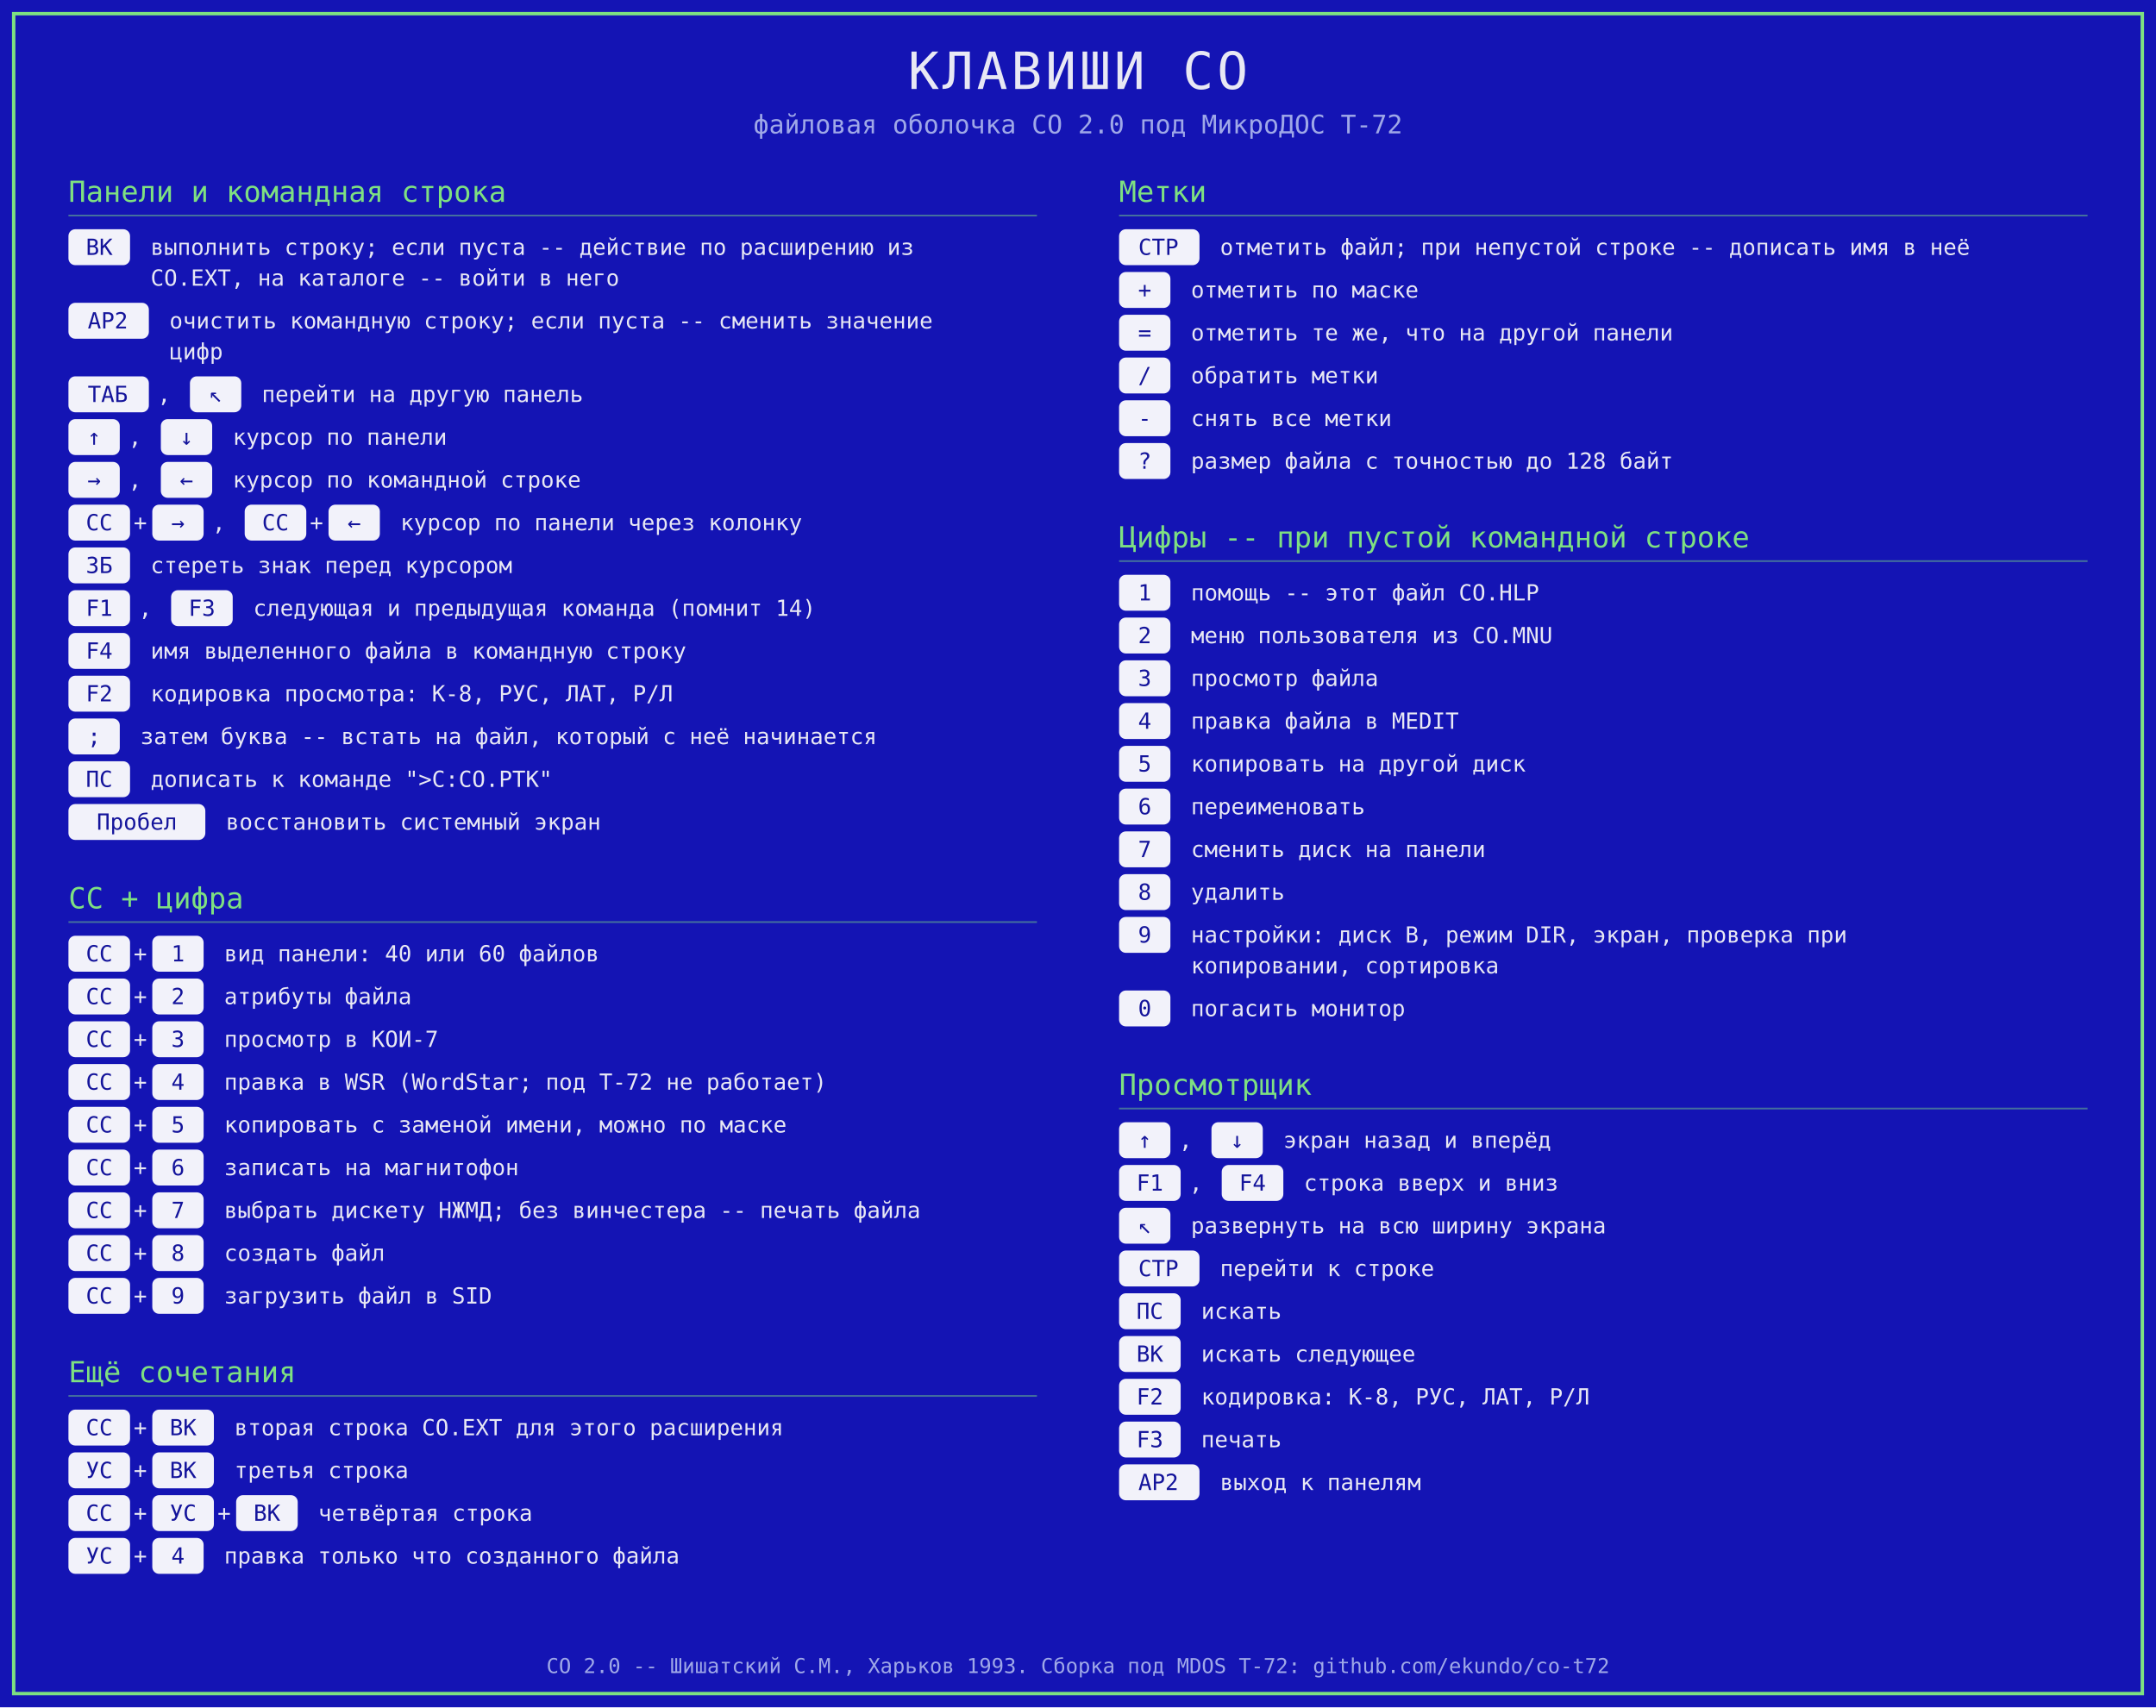
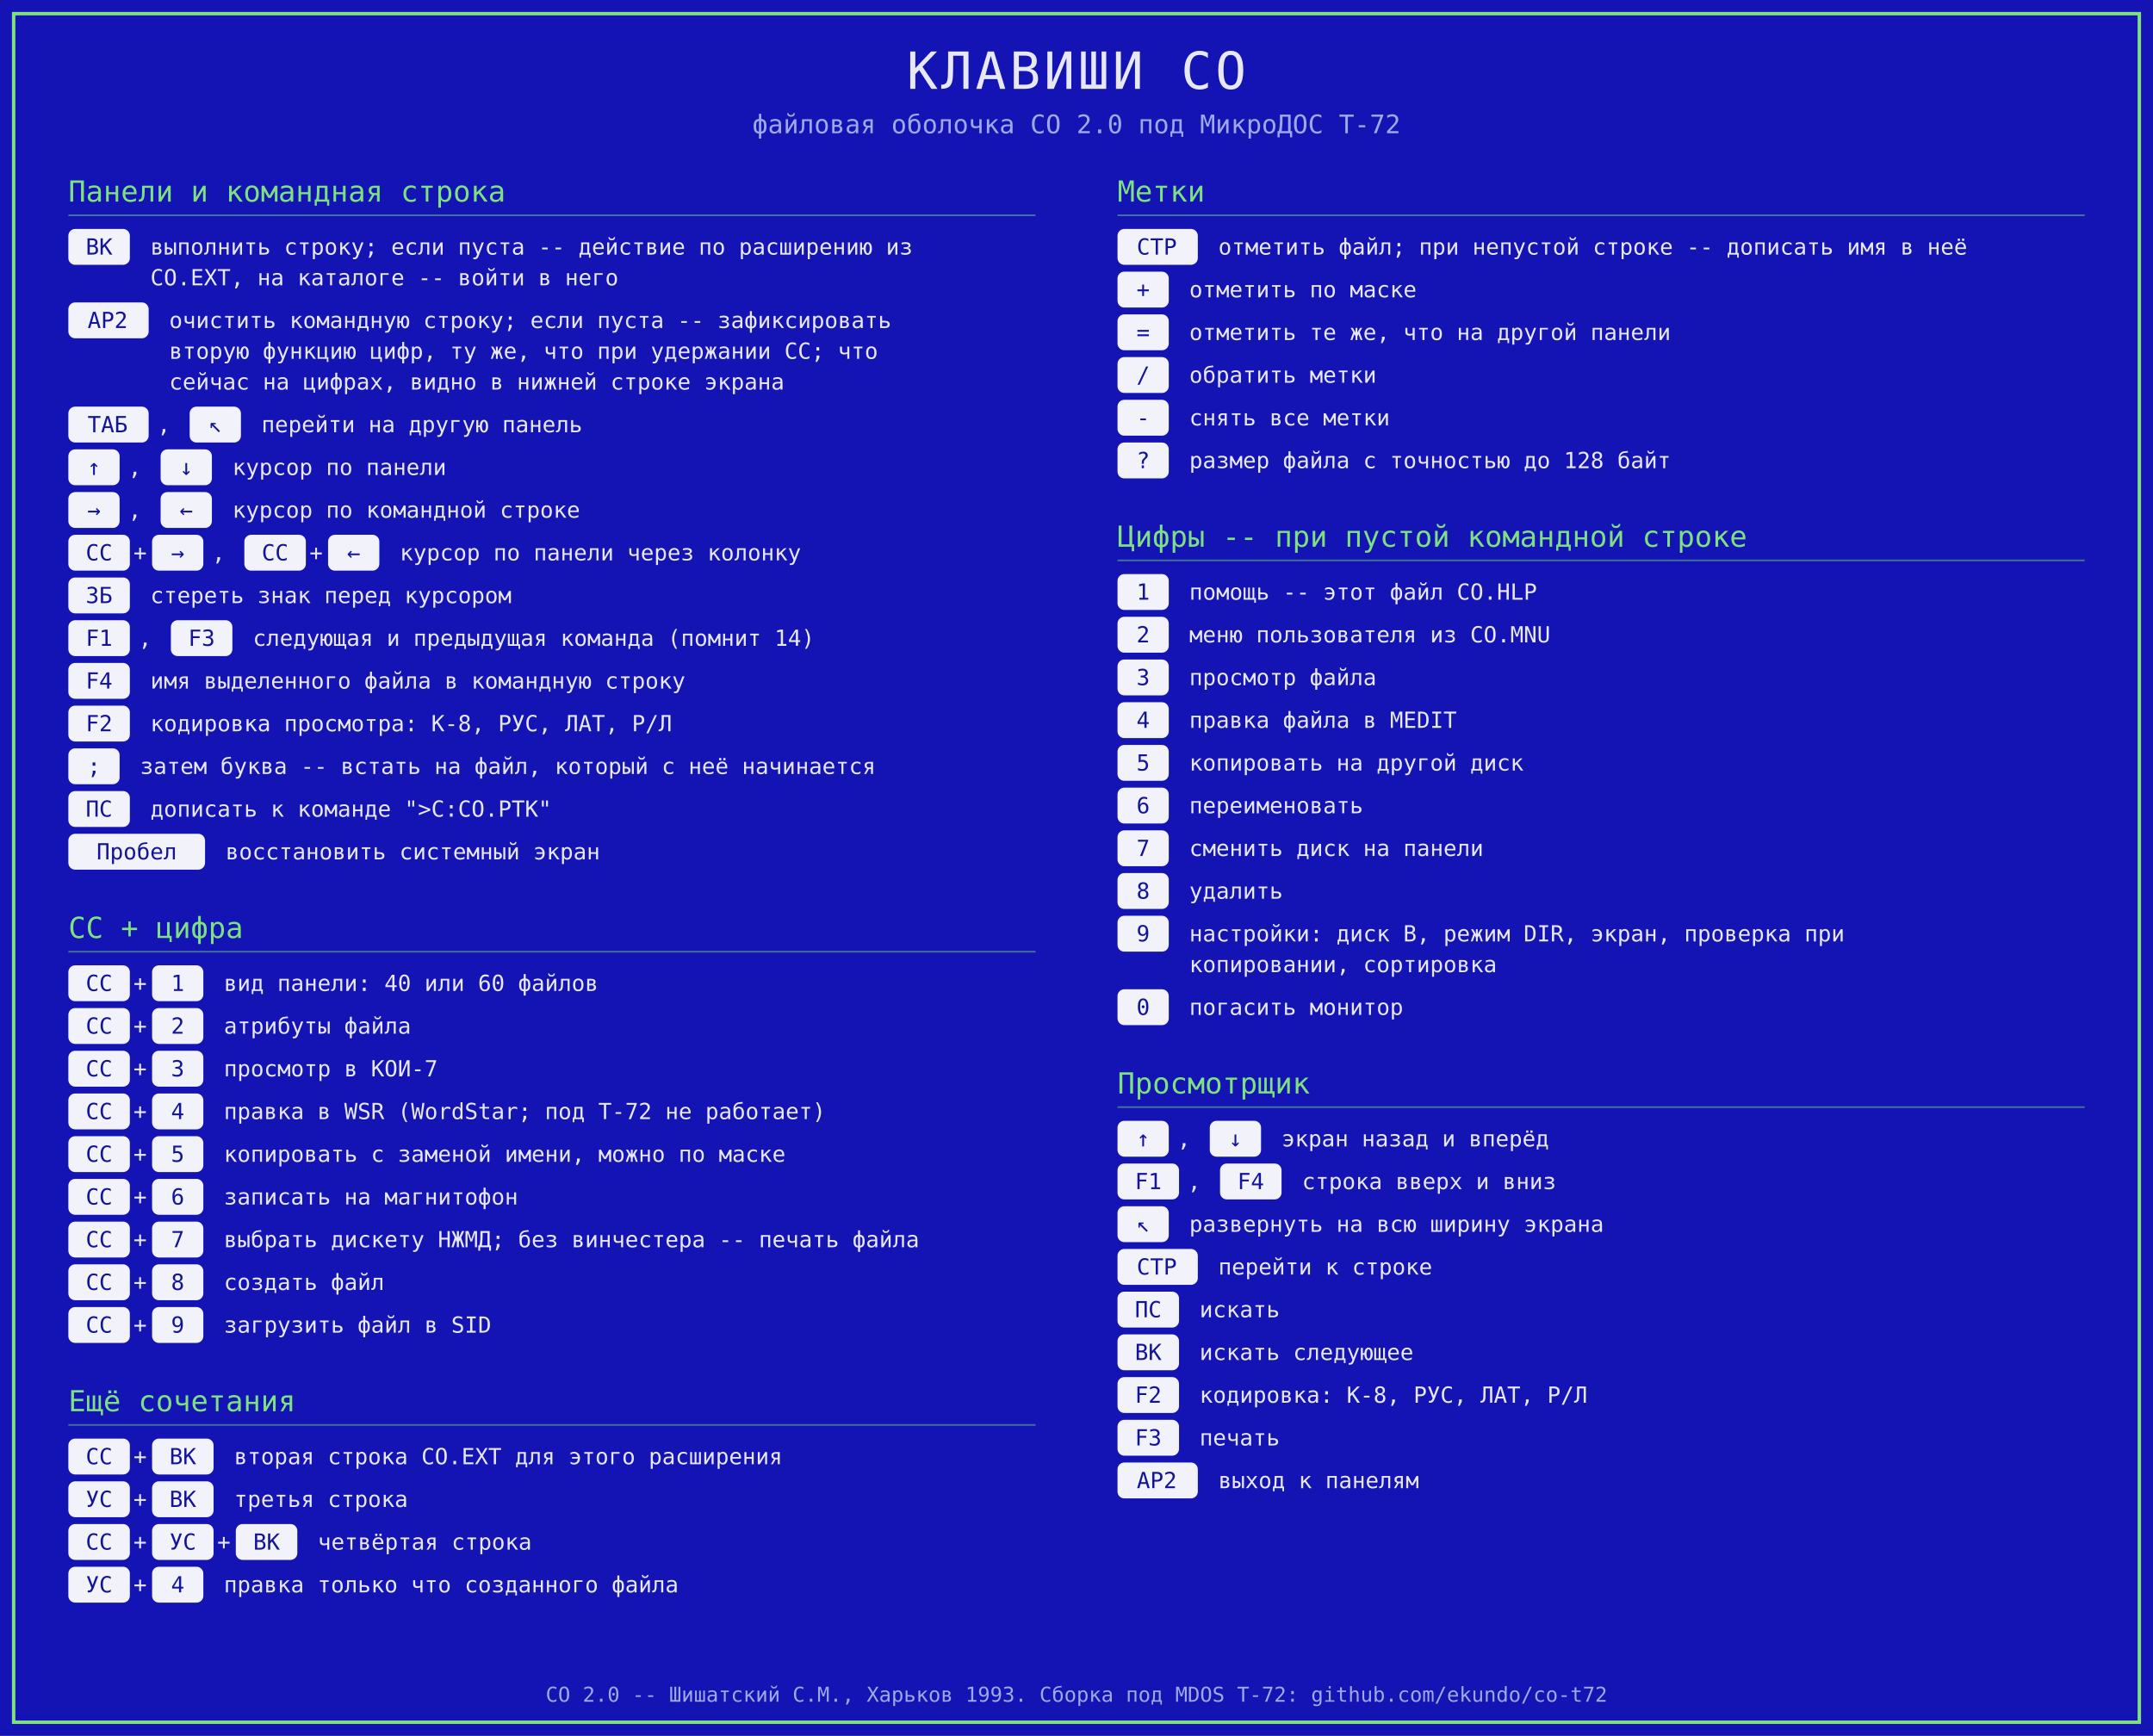
- <svg xmlns="http://www.w3.org/2000/svg" viewBox="0 0 1260 998" width="1260" height="998" font-family="Menlo, Consolas, &quot;DejaVu Sans Mono&quot;, monospace">
-   <rect width="1260" height="998" fill="#1414b4" />
-   <rect x="8" y="8" width="1244" height="982" fill="none" stroke="#7ee081" stroke-width="2" />
+ <svg xmlns="http://www.w3.org/2000/svg" viewBox="0 0 1260 1016" width="1260" height="1016" font-family="Menlo, Consolas, &quot;DejaVu Sans Mono&quot;, monospace">
+   <rect width="1260" height="1016" fill="#1414b4" />
+   <rect x="8" y="8" width="1244" height="1000" fill="none" stroke="#7ee081" stroke-width="2" />
  <text x="630" y="52" fill="#e8e8f4" font-size="30" text-anchor="middle" letter-spacing="2">КЛАВИШИ CO</text>
  <text x="630" y="78" fill="#9fa8e8" font-size="15" text-anchor="middle">файловая оболочка CO 2.0 под МикроДОС T-72</text>
  <text x="40" y="118" fill="#7ee081" font-size="17">Панели и командная строка</text>
  <line x1="40" y1="126" x2="606" y2="126" stroke="#7ee081" stroke-width="1" opacity="0.45" />
  <rect x="40" y="134" width="36" height="21" rx="4" fill="#f2f2fa" />
  <text x="58" y="149" fill="#14149b" font-size="13" text-anchor="middle">ВК</text>
  <text x="88" y="149" fill="#e8e8f4" font-size="13">выполнить строку; если пуста -- действие по расширению из</text>
  <text x="88" y="167" fill="#e8e8f4" font-size="13">CO.EXT, на каталоге -- войти в него</text>
  <rect x="40" y="177" width="47" height="21" rx="4" fill="#f2f2fa" />
  <text x="63" y="192" fill="#14149b" font-size="13" text-anchor="middle">АР2</text>
-   <text x="99" y="192" fill="#e8e8f4" font-size="13">очистить командную строку; если пуста -- сменить значение</text>
-   <text x="99" y="210" fill="#e8e8f4" font-size="13">цифр</text>
-   <rect x="40" y="220" width="47" height="21" rx="4" fill="#f2f2fa" />
-   <text x="63" y="235" fill="#14149b" font-size="13" text-anchor="middle">ТАБ</text>
-   <text x="92" y="235" fill="#e8e8f4" font-size="13">,</text>
-   <rect x="111" y="220" width="30" height="21" rx="4" fill="#f2f2fa" />
-   <text x="126" y="235" fill="#14149b" font-size="13" text-anchor="middle">↖</text>
-   <text x="153" y="235" fill="#e8e8f4" font-size="13">перейти на другую панель</text>
-   <rect x="40" y="245" width="30" height="21" rx="4" fill="#f2f2fa" />
-   <text x="55" y="260" fill="#14149b" font-size="13" text-anchor="middle">↑</text>
-   <text x="75" y="260" fill="#e8e8f4" font-size="13">,</text>
-   <rect x="94" y="245" width="30" height="21" rx="4" fill="#f2f2fa" />
-   <text x="109" y="260" fill="#14149b" font-size="13" text-anchor="middle">↓</text>
-   <text x="136" y="260" fill="#e8e8f4" font-size="13">курсор по панели</text>
-   <rect x="40" y="270" width="30" height="21" rx="4" fill="#f2f2fa" />
-   <text x="55" y="285" fill="#14149b" font-size="13" text-anchor="middle">→</text>
-   <text x="75" y="285" fill="#e8e8f4" font-size="13">,</text>
-   <rect x="94" y="270" width="30" height="21" rx="4" fill="#f2f2fa" />
-   <text x="109" y="285" fill="#14149b" font-size="13" text-anchor="middle">←</text>
-   <text x="136" y="285" fill="#e8e8f4" font-size="13">курсор по командной строке</text>
-   <rect x="40" y="295" width="36" height="21" rx="4" fill="#f2f2fa" />
-   <text x="58" y="310" fill="#14149b" font-size="13" text-anchor="middle">СС</text>
-   <text x="82" y="310" fill="#e8e8f4" font-size="13" text-anchor="middle">+</text>
-   <rect x="89" y="295" width="30" height="21" rx="4" fill="#f2f2fa" />
-   <text x="104" y="310" fill="#14149b" font-size="13" text-anchor="middle">→</text>
-   <text x="124" y="310" fill="#e8e8f4" font-size="13">,</text>
-   <rect x="143" y="295" width="36" height="21" rx="4" fill="#f2f2fa" />
-   <text x="161" y="310" fill="#14149b" font-size="13" text-anchor="middle">СС</text>
-   <text x="185" y="310" fill="#e8e8f4" font-size="13" text-anchor="middle">+</text>
-   <rect x="192" y="295" width="30" height="21" rx="4" fill="#f2f2fa" />
-   <text x="207" y="310" fill="#14149b" font-size="13" text-anchor="middle">←</text>
-   <text x="234" y="310" fill="#e8e8f4" font-size="13">курсор по панели через колонку</text>
-   <rect x="40" y="320" width="36" height="21" rx="4" fill="#f2f2fa" />
-   <text x="58" y="335" fill="#14149b" font-size="13" text-anchor="middle">ЗБ</text>
-   <text x="88" y="335" fill="#e8e8f4" font-size="13">стереть знак перед курсором</text>
-   <rect x="40" y="345" width="36" height="21" rx="4" fill="#f2f2fa" />
-   <text x="58" y="360" fill="#14149b" font-size="13" text-anchor="middle">F1</text>
-   <text x="81" y="360" fill="#e8e8f4" font-size="13">,</text>
-   <rect x="100" y="345" width="36" height="21" rx="4" fill="#f2f2fa" />
-   <text x="118" y="360" fill="#14149b" font-size="13" text-anchor="middle">F3</text>
-   <text x="148" y="360" fill="#e8e8f4" font-size="13">следующая и предыдущая команда (помнит 14)</text>
-   <rect x="40" y="370" width="36" height="21" rx="4" fill="#f2f2fa" />
-   <text x="58" y="385" fill="#14149b" font-size="13" text-anchor="middle">F4</text>
-   <text x="88" y="385" fill="#e8e8f4" font-size="13">имя выделенного файла в командную строку</text>
-   <rect x="40" y="395" width="36" height="21" rx="4" fill="#f2f2fa" />
-   <text x="58" y="410" fill="#14149b" font-size="13" text-anchor="middle">F2</text>
-   <text x="88" y="410" fill="#e8e8f4" font-size="13">кодировка просмотра: К-8, РУС, ЛАТ, Р/Л</text>
-   <rect x="40" y="420" width="30" height="21" rx="4" fill="#f2f2fa" />
-   <text x="55" y="435" fill="#14149b" font-size="13" text-anchor="middle">;</text>
-   <text x="82" y="435" fill="#e8e8f4" font-size="13">затем буква -- встать на файл, который с неё начинается</text>
-   <rect x="40" y="445" width="36" height="21" rx="4" fill="#f2f2fa" />
-   <text x="58" y="460" fill="#14149b" font-size="13" text-anchor="middle">ПС</text>
-   <text x="88" y="460" fill="#e8e8f4" font-size="13">дописать к команде "&gt;C:CO.PTK"</text>
-   <rect x="40" y="470" width="80" height="21" rx="4" fill="#f2f2fa" />
-   <text x="80" y="485" fill="#14149b" font-size="13" text-anchor="middle">Пробел</text>
-   <text x="132" y="485" fill="#e8e8f4" font-size="13">восстановить системный экран</text>
-   <text x="40" y="531" fill="#7ee081" font-size="17">СС + цифра</text>
-   <line x1="40" y1="539" x2="606" y2="539" stroke="#7ee081" stroke-width="1" opacity="0.45" />
-   <rect x="40" y="547" width="36" height="21" rx="4" fill="#f2f2fa" />
-   <text x="58" y="562" fill="#14149b" font-size="13" text-anchor="middle">СС</text>
-   <text x="82" y="562" fill="#e8e8f4" font-size="13" text-anchor="middle">+</text>
-   <rect x="89" y="547" width="30" height="21" rx="4" fill="#f2f2fa" />
-   <text x="104" y="562" fill="#14149b" font-size="13" text-anchor="middle">1</text>
-   <text x="131" y="562" fill="#e8e8f4" font-size="13">вид панели: 40 или 60 файлов</text>
-   <rect x="40" y="572" width="36" height="21" rx="4" fill="#f2f2fa" />
-   <text x="58" y="587" fill="#14149b" font-size="13" text-anchor="middle">СС</text>
-   <text x="82" y="587" fill="#e8e8f4" font-size="13" text-anchor="middle">+</text>
-   <rect x="89" y="572" width="30" height="21" rx="4" fill="#f2f2fa" />
-   <text x="104" y="587" fill="#14149b" font-size="13" text-anchor="middle">2</text>
-   <text x="131" y="587" fill="#e8e8f4" font-size="13">атрибуты файла</text>
-   <rect x="40" y="597" width="36" height="21" rx="4" fill="#f2f2fa" />
-   <text x="58" y="612" fill="#14149b" font-size="13" text-anchor="middle">СС</text>
-   <text x="82" y="612" fill="#e8e8f4" font-size="13" text-anchor="middle">+</text>
-   <rect x="89" y="597" width="30" height="21" rx="4" fill="#f2f2fa" />
-   <text x="104" y="612" fill="#14149b" font-size="13" text-anchor="middle">3</text>
-   <text x="131" y="612" fill="#e8e8f4" font-size="13">просмотр в КОИ-7</text>
-   <rect x="40" y="622" width="36" height="21" rx="4" fill="#f2f2fa" />
-   <text x="58" y="637" fill="#14149b" font-size="13" text-anchor="middle">СС</text>
-   <text x="82" y="637" fill="#e8e8f4" font-size="13" text-anchor="middle">+</text>
-   <rect x="89" y="622" width="30" height="21" rx="4" fill="#f2f2fa" />
-   <text x="104" y="637" fill="#14149b" font-size="13" text-anchor="middle">4</text>
-   <text x="131" y="637" fill="#e8e8f4" font-size="13">правка в WSR (WordStar; под T-72 не работает)</text>
-   <rect x="40" y="647" width="36" height="21" rx="4" fill="#f2f2fa" />
-   <text x="58" y="662" fill="#14149b" font-size="13" text-anchor="middle">СС</text>
-   <text x="82" y="662" fill="#e8e8f4" font-size="13" text-anchor="middle">+</text>
-   <rect x="89" y="647" width="30" height="21" rx="4" fill="#f2f2fa" />
-   <text x="104" y="662" fill="#14149b" font-size="13" text-anchor="middle">5</text>
-   <text x="131" y="662" fill="#e8e8f4" font-size="13">копировать с заменой имени, можно по маске</text>
-   <rect x="40" y="672" width="36" height="21" rx="4" fill="#f2f2fa" />
-   <text x="58" y="687" fill="#14149b" font-size="13" text-anchor="middle">СС</text>
-   <text x="82" y="687" fill="#e8e8f4" font-size="13" text-anchor="middle">+</text>
-   <rect x="89" y="672" width="30" height="21" rx="4" fill="#f2f2fa" />
-   <text x="104" y="687" fill="#14149b" font-size="13" text-anchor="middle">6</text>
-   <text x="131" y="687" fill="#e8e8f4" font-size="13">записать на магнитофон</text>
-   <rect x="40" y="697" width="36" height="21" rx="4" fill="#f2f2fa" />
-   <text x="58" y="712" fill="#14149b" font-size="13" text-anchor="middle">СС</text>
-   <text x="82" y="712" fill="#e8e8f4" font-size="13" text-anchor="middle">+</text>
-   <rect x="89" y="697" width="30" height="21" rx="4" fill="#f2f2fa" />
-   <text x="104" y="712" fill="#14149b" font-size="13" text-anchor="middle">7</text>
-   <text x="131" y="712" fill="#e8e8f4" font-size="13">выбрать дискету НЖМД; без винчестера -- печать файла</text>
-   <rect x="40" y="722" width="36" height="21" rx="4" fill="#f2f2fa" />
-   <text x="58" y="737" fill="#14149b" font-size="13" text-anchor="middle">СС</text>
-   <text x="82" y="737" fill="#e8e8f4" font-size="13" text-anchor="middle">+</text>
-   <rect x="89" y="722" width="30" height="21" rx="4" fill="#f2f2fa" />
-   <text x="104" y="737" fill="#14149b" font-size="13" text-anchor="middle">8</text>
-   <text x="131" y="737" fill="#e8e8f4" font-size="13">создать файл</text>
-   <rect x="40" y="747" width="36" height="21" rx="4" fill="#f2f2fa" />
-   <text x="58" y="762" fill="#14149b" font-size="13" text-anchor="middle">СС</text>
-   <text x="82" y="762" fill="#e8e8f4" font-size="13" text-anchor="middle">+</text>
-   <rect x="89" y="747" width="30" height="21" rx="4" fill="#f2f2fa" />
-   <text x="104" y="762" fill="#14149b" font-size="13" text-anchor="middle">9</text>
-   <text x="131" y="762" fill="#e8e8f4" font-size="13">загрузить файл в SID</text>
-   <text x="40" y="808" fill="#7ee081" font-size="17">Ещё сочетания</text>
-   <line x1="40" y1="816" x2="606" y2="816" stroke="#7ee081" stroke-width="1" opacity="0.45" />
-   <rect x="40" y="824" width="36" height="21" rx="4" fill="#f2f2fa" />
-   <text x="58" y="839" fill="#14149b" font-size="13" text-anchor="middle">СС</text>
-   <text x="82" y="839" fill="#e8e8f4" font-size="13" text-anchor="middle">+</text>
-   <rect x="89" y="824" width="36" height="21" rx="4" fill="#f2f2fa" />
-   <text x="107" y="839" fill="#14149b" font-size="13" text-anchor="middle">ВК</text>
-   <text x="137" y="839" fill="#e8e8f4" font-size="13">вторая строка CO.EXT для этого расширения</text>
-   <rect x="40" y="849" width="36" height="21" rx="4" fill="#f2f2fa" />
-   <text x="58" y="864" fill="#14149b" font-size="13" text-anchor="middle">УС</text>
-   <text x="82" y="864" fill="#e8e8f4" font-size="13" text-anchor="middle">+</text>
-   <rect x="89" y="849" width="36" height="21" rx="4" fill="#f2f2fa" />
-   <text x="107" y="864" fill="#14149b" font-size="13" text-anchor="middle">ВК</text>
-   <text x="137" y="864" fill="#e8e8f4" font-size="13">третья строка</text>
-   <rect x="40" y="874" width="36" height="21" rx="4" fill="#f2f2fa" />
-   <text x="58" y="889" fill="#14149b" font-size="13" text-anchor="middle">СС</text>
-   <text x="82" y="889" fill="#e8e8f4" font-size="13" text-anchor="middle">+</text>
-   <rect x="89" y="874" width="36" height="21" rx="4" fill="#f2f2fa" />
-   <text x="107" y="889" fill="#14149b" font-size="13" text-anchor="middle">УС</text>
-   <text x="131" y="889" fill="#e8e8f4" font-size="13" text-anchor="middle">+</text>
-   <rect x="138" y="874" width="36" height="21" rx="4" fill="#f2f2fa" />
-   <text x="156" y="889" fill="#14149b" font-size="13" text-anchor="middle">ВК</text>
-   <text x="186" y="889" fill="#e8e8f4" font-size="13">четвёртая строка</text>
-   <rect x="40" y="899" width="36" height="21" rx="4" fill="#f2f2fa" />
-   <text x="58" y="914" fill="#14149b" font-size="13" text-anchor="middle">УС</text>
-   <text x="82" y="914" fill="#e8e8f4" font-size="13" text-anchor="middle">+</text>
-   <rect x="89" y="899" width="30" height="21" rx="4" fill="#f2f2fa" />
-   <text x="104" y="914" fill="#14149b" font-size="13" text-anchor="middle">4</text>
-   <text x="131" y="914" fill="#e8e8f4" font-size="13">правка только что созданного файла</text>
+   <text x="99" y="192" fill="#e8e8f4" font-size="13">очистить командную строку; если пуста -- зафиксировать</text>
+   <text x="99" y="210" fill="#e8e8f4" font-size="13">вторую функцию цифр, ту же, что при удержании СС; что</text>
+   <text x="99" y="228" fill="#e8e8f4" font-size="13">сейчас на цифрах, видно в нижней строке экрана</text>
+   <rect x="40" y="238" width="47" height="21" rx="4" fill="#f2f2fa" />
+   <text x="63" y="253" fill="#14149b" font-size="13" text-anchor="middle">ТАБ</text>
+   <text x="92" y="253" fill="#e8e8f4" font-size="13">,</text>
+   <rect x="111" y="238" width="30" height="21" rx="4" fill="#f2f2fa" />
+   <text x="126" y="253" fill="#14149b" font-size="13" text-anchor="middle">↖</text>
+   <text x="153" y="253" fill="#e8e8f4" font-size="13">перейти на другую панель</text>
+   <rect x="40" y="263" width="30" height="21" rx="4" fill="#f2f2fa" />
+   <text x="55" y="278" fill="#14149b" font-size="13" text-anchor="middle">↑</text>
+   <text x="75" y="278" fill="#e8e8f4" font-size="13">,</text>
+   <rect x="94" y="263" width="30" height="21" rx="4" fill="#f2f2fa" />
+   <text x="109" y="278" fill="#14149b" font-size="13" text-anchor="middle">↓</text>
+   <text x="136" y="278" fill="#e8e8f4" font-size="13">курсор по панели</text>
+   <rect x="40" y="288" width="30" height="21" rx="4" fill="#f2f2fa" />
+   <text x="55" y="303" fill="#14149b" font-size="13" text-anchor="middle">→</text>
+   <text x="75" y="303" fill="#e8e8f4" font-size="13">,</text>
+   <rect x="94" y="288" width="30" height="21" rx="4" fill="#f2f2fa" />
+   <text x="109" y="303" fill="#14149b" font-size="13" text-anchor="middle">←</text>
+   <text x="136" y="303" fill="#e8e8f4" font-size="13">курсор по командной строке</text>
+   <rect x="40" y="313" width="36" height="21" rx="4" fill="#f2f2fa" />
+   <text x="58" y="328" fill="#14149b" font-size="13" text-anchor="middle">СС</text>
+   <text x="82" y="328" fill="#e8e8f4" font-size="13" text-anchor="middle">+</text>
+   <rect x="89" y="313" width="30" height="21" rx="4" fill="#f2f2fa" />
+   <text x="104" y="328" fill="#14149b" font-size="13" text-anchor="middle">→</text>
+   <text x="124" y="328" fill="#e8e8f4" font-size="13">,</text>
+   <rect x="143" y="313" width="36" height="21" rx="4" fill="#f2f2fa" />
+   <text x="161" y="328" fill="#14149b" font-size="13" text-anchor="middle">СС</text>
+   <text x="185" y="328" fill="#e8e8f4" font-size="13" text-anchor="middle">+</text>
+   <rect x="192" y="313" width="30" height="21" rx="4" fill="#f2f2fa" />
+   <text x="207" y="328" fill="#14149b" font-size="13" text-anchor="middle">←</text>
+   <text x="234" y="328" fill="#e8e8f4" font-size="13">курсор по панели через колонку</text>
+   <rect x="40" y="338" width="36" height="21" rx="4" fill="#f2f2fa" />
+   <text x="58" y="353" fill="#14149b" font-size="13" text-anchor="middle">ЗБ</text>
+   <text x="88" y="353" fill="#e8e8f4" font-size="13">стереть знак перед курсором</text>
+   <rect x="40" y="363" width="36" height="21" rx="4" fill="#f2f2fa" />
+   <text x="58" y="378" fill="#14149b" font-size="13" text-anchor="middle">F1</text>
+   <text x="81" y="378" fill="#e8e8f4" font-size="13">,</text>
+   <rect x="100" y="363" width="36" height="21" rx="4" fill="#f2f2fa" />
+   <text x="118" y="378" fill="#14149b" font-size="13" text-anchor="middle">F3</text>
+   <text x="148" y="378" fill="#e8e8f4" font-size="13">следующая и предыдущая команда (помнит 14)</text>
+   <rect x="40" y="388" width="36" height="21" rx="4" fill="#f2f2fa" />
+   <text x="58" y="403" fill="#14149b" font-size="13" text-anchor="middle">F4</text>
+   <text x="88" y="403" fill="#e8e8f4" font-size="13">имя выделенного файла в командную строку</text>
+   <rect x="40" y="413" width="36" height="21" rx="4" fill="#f2f2fa" />
+   <text x="58" y="428" fill="#14149b" font-size="13" text-anchor="middle">F2</text>
+   <text x="88" y="428" fill="#e8e8f4" font-size="13">кодировка просмотра: К-8, РУС, ЛАТ, Р/Л</text>
+   <rect x="40" y="438" width="30" height="21" rx="4" fill="#f2f2fa" />
+   <text x="55" y="453" fill="#14149b" font-size="13" text-anchor="middle">;</text>
+   <text x="82" y="453" fill="#e8e8f4" font-size="13">затем буква -- встать на файл, который с неё начинается</text>
+   <rect x="40" y="463" width="36" height="21" rx="4" fill="#f2f2fa" />
+   <text x="58" y="478" fill="#14149b" font-size="13" text-anchor="middle">ПС</text>
+   <text x="88" y="478" fill="#e8e8f4" font-size="13">дописать к команде "&gt;C:CO.PTK"</text>
+   <rect x="40" y="488" width="80" height="21" rx="4" fill="#f2f2fa" />
+   <text x="80" y="503" fill="#14149b" font-size="13" text-anchor="middle">Пробел</text>
+   <text x="132" y="503" fill="#e8e8f4" font-size="13">восстановить системный экран</text>
+   <text x="40" y="549" fill="#7ee081" font-size="17">СС + цифра</text>
+   <line x1="40" y1="557" x2="606" y2="557" stroke="#7ee081" stroke-width="1" opacity="0.45" />
+   <rect x="40" y="565" width="36" height="21" rx="4" fill="#f2f2fa" />
+   <text x="58" y="580" fill="#14149b" font-size="13" text-anchor="middle">СС</text>
+   <text x="82" y="580" fill="#e8e8f4" font-size="13" text-anchor="middle">+</text>
+   <rect x="89" y="565" width="30" height="21" rx="4" fill="#f2f2fa" />
+   <text x="104" y="580" fill="#14149b" font-size="13" text-anchor="middle">1</text>
+   <text x="131" y="580" fill="#e8e8f4" font-size="13">вид панели: 40 или 60 файлов</text>
+   <rect x="40" y="590" width="36" height="21" rx="4" fill="#f2f2fa" />
+   <text x="58" y="605" fill="#14149b" font-size="13" text-anchor="middle">СС</text>
+   <text x="82" y="605" fill="#e8e8f4" font-size="13" text-anchor="middle">+</text>
+   <rect x="89" y="590" width="30" height="21" rx="4" fill="#f2f2fa" />
+   <text x="104" y="605" fill="#14149b" font-size="13" text-anchor="middle">2</text>
+   <text x="131" y="605" fill="#e8e8f4" font-size="13">атрибуты файла</text>
+   <rect x="40" y="615" width="36" height="21" rx="4" fill="#f2f2fa" />
+   <text x="58" y="630" fill="#14149b" font-size="13" text-anchor="middle">СС</text>
+   <text x="82" y="630" fill="#e8e8f4" font-size="13" text-anchor="middle">+</text>
+   <rect x="89" y="615" width="30" height="21" rx="4" fill="#f2f2fa" />
+   <text x="104" y="630" fill="#14149b" font-size="13" text-anchor="middle">3</text>
+   <text x="131" y="630" fill="#e8e8f4" font-size="13">просмотр в КОИ-7</text>
+   <rect x="40" y="640" width="36" height="21" rx="4" fill="#f2f2fa" />
+   <text x="58" y="655" fill="#14149b" font-size="13" text-anchor="middle">СС</text>
+   <text x="82" y="655" fill="#e8e8f4" font-size="13" text-anchor="middle">+</text>
+   <rect x="89" y="640" width="30" height="21" rx="4" fill="#f2f2fa" />
+   <text x="104" y="655" fill="#14149b" font-size="13" text-anchor="middle">4</text>
+   <text x="131" y="655" fill="#e8e8f4" font-size="13">правка в WSR (WordStar; под T-72 не работает)</text>
+   <rect x="40" y="665" width="36" height="21" rx="4" fill="#f2f2fa" />
+   <text x="58" y="680" fill="#14149b" font-size="13" text-anchor="middle">СС</text>
+   <text x="82" y="680" fill="#e8e8f4" font-size="13" text-anchor="middle">+</text>
+   <rect x="89" y="665" width="30" height="21" rx="4" fill="#f2f2fa" />
+   <text x="104" y="680" fill="#14149b" font-size="13" text-anchor="middle">5</text>
+   <text x="131" y="680" fill="#e8e8f4" font-size="13">копировать с заменой имени, можно по маске</text>
+   <rect x="40" y="690" width="36" height="21" rx="4" fill="#f2f2fa" />
+   <text x="58" y="705" fill="#14149b" font-size="13" text-anchor="middle">СС</text>
+   <text x="82" y="705" fill="#e8e8f4" font-size="13" text-anchor="middle">+</text>
+   <rect x="89" y="690" width="30" height="21" rx="4" fill="#f2f2fa" />
+   <text x="104" y="705" fill="#14149b" font-size="13" text-anchor="middle">6</text>
+   <text x="131" y="705" fill="#e8e8f4" font-size="13">записать на магнитофон</text>
+   <rect x="40" y="715" width="36" height="21" rx="4" fill="#f2f2fa" />
+   <text x="58" y="730" fill="#14149b" font-size="13" text-anchor="middle">СС</text>
+   <text x="82" y="730" fill="#e8e8f4" font-size="13" text-anchor="middle">+</text>
+   <rect x="89" y="715" width="30" height="21" rx="4" fill="#f2f2fa" />
+   <text x="104" y="730" fill="#14149b" font-size="13" text-anchor="middle">7</text>
+   <text x="131" y="730" fill="#e8e8f4" font-size="13">выбрать дискету НЖМД; без винчестера -- печать файла</text>
+   <rect x="40" y="740" width="36" height="21" rx="4" fill="#f2f2fa" />
+   <text x="58" y="755" fill="#14149b" font-size="13" text-anchor="middle">СС</text>
+   <text x="82" y="755" fill="#e8e8f4" font-size="13" text-anchor="middle">+</text>
+   <rect x="89" y="740" width="30" height="21" rx="4" fill="#f2f2fa" />
+   <text x="104" y="755" fill="#14149b" font-size="13" text-anchor="middle">8</text>
+   <text x="131" y="755" fill="#e8e8f4" font-size="13">создать файл</text>
+   <rect x="40" y="765" width="36" height="21" rx="4" fill="#f2f2fa" />
+   <text x="58" y="780" fill="#14149b" font-size="13" text-anchor="middle">СС</text>
+   <text x="82" y="780" fill="#e8e8f4" font-size="13" text-anchor="middle">+</text>
+   <rect x="89" y="765" width="30" height="21" rx="4" fill="#f2f2fa" />
+   <text x="104" y="780" fill="#14149b" font-size="13" text-anchor="middle">9</text>
+   <text x="131" y="780" fill="#e8e8f4" font-size="13">загрузить файл в SID</text>
+   <text x="40" y="826" fill="#7ee081" font-size="17">Ещё сочетания</text>
+   <line x1="40" y1="834" x2="606" y2="834" stroke="#7ee081" stroke-width="1" opacity="0.45" />
+   <rect x="40" y="842" width="36" height="21" rx="4" fill="#f2f2fa" />
+   <text x="58" y="857" fill="#14149b" font-size="13" text-anchor="middle">СС</text>
+   <text x="82" y="857" fill="#e8e8f4" font-size="13" text-anchor="middle">+</text>
+   <rect x="89" y="842" width="36" height="21" rx="4" fill="#f2f2fa" />
+   <text x="107" y="857" fill="#14149b" font-size="13" text-anchor="middle">ВК</text>
+   <text x="137" y="857" fill="#e8e8f4" font-size="13">вторая строка CO.EXT для этого расширения</text>
+   <rect x="40" y="867" width="36" height="21" rx="4" fill="#f2f2fa" />
+   <text x="58" y="882" fill="#14149b" font-size="13" text-anchor="middle">УС</text>
+   <text x="82" y="882" fill="#e8e8f4" font-size="13" text-anchor="middle">+</text>
+   <rect x="89" y="867" width="36" height="21" rx="4" fill="#f2f2fa" />
+   <text x="107" y="882" fill="#14149b" font-size="13" text-anchor="middle">ВК</text>
+   <text x="137" y="882" fill="#e8e8f4" font-size="13">третья строка</text>
+   <rect x="40" y="892" width="36" height="21" rx="4" fill="#f2f2fa" />
+   <text x="58" y="907" fill="#14149b" font-size="13" text-anchor="middle">СС</text>
+   <text x="82" y="907" fill="#e8e8f4" font-size="13" text-anchor="middle">+</text>
+   <rect x="89" y="892" width="36" height="21" rx="4" fill="#f2f2fa" />
+   <text x="107" y="907" fill="#14149b" font-size="13" text-anchor="middle">УС</text>
+   <text x="131" y="907" fill="#e8e8f4" font-size="13" text-anchor="middle">+</text>
+   <rect x="138" y="892" width="36" height="21" rx="4" fill="#f2f2fa" />
+   <text x="156" y="907" fill="#14149b" font-size="13" text-anchor="middle">ВК</text>
+   <text x="186" y="907" fill="#e8e8f4" font-size="13">четвёртая строка</text>
+   <rect x="40" y="917" width="36" height="21" rx="4" fill="#f2f2fa" />
+   <text x="58" y="932" fill="#14149b" font-size="13" text-anchor="middle">УС</text>
+   <text x="82" y="932" fill="#e8e8f4" font-size="13" text-anchor="middle">+</text>
+   <rect x="89" y="917" width="30" height="21" rx="4" fill="#f2f2fa" />
+   <text x="104" y="932" fill="#14149b" font-size="13" text-anchor="middle">4</text>
+   <text x="131" y="932" fill="#e8e8f4" font-size="13">правка только что созданного файла</text>
  <text x="654" y="118" fill="#7ee081" font-size="17">Метки</text>
  <line x1="654" y1="126" x2="1220" y2="126" stroke="#7ee081" stroke-width="1" opacity="0.45" />
  <rect x="654" y="134" width="47" height="21" rx="4" fill="#f2f2fa" />
  <text x="677" y="149" fill="#14149b" font-size="13" text-anchor="middle">СТР</text>
  <text x="713" y="149" fill="#e8e8f4" font-size="13">отметить файл; при непустой строке -- дописать имя в неё</text>
  <rect x="654" y="159" width="30" height="21" rx="4" fill="#f2f2fa" />
  <text x="669" y="174" fill="#14149b" font-size="13" text-anchor="middle">+</text>
  <text x="696" y="174" fill="#e8e8f4" font-size="13">отметить по маске</text>
  <rect x="654" y="184" width="30" height="21" rx="4" fill="#f2f2fa" />
  <text x="669" y="199" fill="#14149b" font-size="13" text-anchor="middle">=</text>
  <text x="696" y="199" fill="#e8e8f4" font-size="13">отметить те же, что на другой панели</text>
  <rect x="654" y="209" width="30" height="21" rx="4" fill="#f2f2fa" />
  <text x="669" y="224" fill="#14149b" font-size="13" text-anchor="middle">/</text>
  <text x="696" y="224" fill="#e8e8f4" font-size="13">обратить метки</text>
  <rect x="654" y="234" width="30" height="21" rx="4" fill="#f2f2fa" />
  <text x="669" y="249" fill="#14149b" font-size="13" text-anchor="middle">-</text>
  <text x="696" y="249" fill="#e8e8f4" font-size="13">снять все метки</text>
  <rect x="654" y="259" width="30" height="21" rx="4" fill="#f2f2fa" />
  <text x="669" y="274" fill="#14149b" font-size="13" text-anchor="middle">?</text>
  <text x="696" y="274" fill="#e8e8f4" font-size="13">размер файла с точностью до 128 байт</text>
  <text x="654" y="320" fill="#7ee081" font-size="17">Цифры -- при пустой командной строке</text>
  <line x1="654" y1="328" x2="1220" y2="328" stroke="#7ee081" stroke-width="1" opacity="0.45" />
  <rect x="654" y="336" width="30" height="21" rx="4" fill="#f2f2fa" />
  <text x="669" y="351" fill="#14149b" font-size="13" text-anchor="middle">1</text>
  <text x="696" y="351" fill="#e8e8f4" font-size="13">помощь -- этот файл CO.HLP</text>
  <rect x="654" y="361" width="30" height="21" rx="4" fill="#f2f2fa" />
  <text x="669" y="376" fill="#14149b" font-size="13" text-anchor="middle">2</text>
  <text x="696" y="376" fill="#e8e8f4" font-size="13">меню пользователя из CO.MNU</text>
  <rect x="654" y="386" width="30" height="21" rx="4" fill="#f2f2fa" />
  <text x="669" y="401" fill="#14149b" font-size="13" text-anchor="middle">3</text>
  <text x="696" y="401" fill="#e8e8f4" font-size="13">просмотр файла</text>
  <rect x="654" y="411" width="30" height="21" rx="4" fill="#f2f2fa" />
  <text x="669" y="426" fill="#14149b" font-size="13" text-anchor="middle">4</text>
  <text x="696" y="426" fill="#e8e8f4" font-size="13">правка файла в MEDIT</text>
  <rect x="654" y="436" width="30" height="21" rx="4" fill="#f2f2fa" />
  <text x="669" y="451" fill="#14149b" font-size="13" text-anchor="middle">5</text>
  <text x="696" y="451" fill="#e8e8f4" font-size="13">копировать на другой диск</text>
  <rect x="654" y="461" width="30" height="21" rx="4" fill="#f2f2fa" />
  <text x="669" y="476" fill="#14149b" font-size="13" text-anchor="middle">6</text>
  <text x="696" y="476" fill="#e8e8f4" font-size="13">переименовать</text>
  <rect x="654" y="486" width="30" height="21" rx="4" fill="#f2f2fa" />
  <text x="669" y="501" fill="#14149b" font-size="13" text-anchor="middle">7</text>
  <text x="696" y="501" fill="#e8e8f4" font-size="13">сменить диск на панели</text>
  <rect x="654" y="511" width="30" height="21" rx="4" fill="#f2f2fa" />
  <text x="669" y="526" fill="#14149b" font-size="13" text-anchor="middle">8</text>
  <text x="696" y="526" fill="#e8e8f4" font-size="13">удалить</text>
  <rect x="654" y="536" width="30" height="21" rx="4" fill="#f2f2fa" />
  <text x="669" y="551" fill="#14149b" font-size="13" text-anchor="middle">9</text>
  <text x="696" y="551" fill="#e8e8f4" font-size="13">настройки: диск B, режим DIR, экран, проверка при</text>
  <text x="696" y="569" fill="#e8e8f4" font-size="13">копировании, сортировка</text>
  <rect x="654" y="579" width="30" height="21" rx="4" fill="#f2f2fa" />
  <text x="669" y="594" fill="#14149b" font-size="13" text-anchor="middle">0</text>
  <text x="696" y="594" fill="#e8e8f4" font-size="13">погасить монитор</text>
  <text x="654" y="640" fill="#7ee081" font-size="17">Просмотрщик</text>
  <line x1="654" y1="648" x2="1220" y2="648" stroke="#7ee081" stroke-width="1" opacity="0.45" />
  <rect x="654" y="656" width="30" height="21" rx="4" fill="#f2f2fa" />
  <text x="669" y="671" fill="#14149b" font-size="13" text-anchor="middle">↑</text>
  <text x="689" y="671" fill="#e8e8f4" font-size="13">,</text>
  <rect x="708" y="656" width="30" height="21" rx="4" fill="#f2f2fa" />
  <text x="723" y="671" fill="#14149b" font-size="13" text-anchor="middle">↓</text>
  <text x="750" y="671" fill="#e8e8f4" font-size="13">экран назад и вперёд</text>
  <rect x="654" y="681" width="36" height="21" rx="4" fill="#f2f2fa" />
  <text x="672" y="696" fill="#14149b" font-size="13" text-anchor="middle">F1</text>
  <text x="695" y="696" fill="#e8e8f4" font-size="13">,</text>
  <rect x="714" y="681" width="36" height="21" rx="4" fill="#f2f2fa" />
  <text x="732" y="696" fill="#14149b" font-size="13" text-anchor="middle">F4</text>
  <text x="762" y="696" fill="#e8e8f4" font-size="13">строка вверх и вниз</text>
  <rect x="654" y="706" width="30" height="21" rx="4" fill="#f2f2fa" />
  <text x="669" y="721" fill="#14149b" font-size="13" text-anchor="middle">↖</text>
  <text x="696" y="721" fill="#e8e8f4" font-size="13">развернуть на всю ширину экрана</text>
  <rect x="654" y="731" width="47" height="21" rx="4" fill="#f2f2fa" />
  <text x="677" y="746" fill="#14149b" font-size="13" text-anchor="middle">СТР</text>
  <text x="713" y="746" fill="#e8e8f4" font-size="13">перейти к строке</text>
  <rect x="654" y="756" width="36" height="21" rx="4" fill="#f2f2fa" />
  <text x="672" y="771" fill="#14149b" font-size="13" text-anchor="middle">ПС</text>
  <text x="702" y="771" fill="#e8e8f4" font-size="13">искать</text>
  <rect x="654" y="781" width="36" height="21" rx="4" fill="#f2f2fa" />
  <text x="672" y="796" fill="#14149b" font-size="13" text-anchor="middle">ВК</text>
  <text x="702" y="796" fill="#e8e8f4" font-size="13">искать следующее</text>
  <rect x="654" y="806" width="36" height="21" rx="4" fill="#f2f2fa" />
  <text x="672" y="821" fill="#14149b" font-size="13" text-anchor="middle">F2</text>
  <text x="702" y="821" fill="#e8e8f4" font-size="13">кодировка: К-8, РУС, ЛАТ, Р/Л</text>
  <rect x="654" y="831" width="36" height="21" rx="4" fill="#f2f2fa" />
  <text x="672" y="846" fill="#14149b" font-size="13" text-anchor="middle">F3</text>
  <text x="702" y="846" fill="#e8e8f4" font-size="13">печать</text>
  <rect x="654" y="856" width="47" height="21" rx="4" fill="#f2f2fa" />
  <text x="677" y="871" fill="#14149b" font-size="13" text-anchor="middle">АР2</text>
  <text x="713" y="871" fill="#e8e8f4" font-size="13">выход к панелям</text>
-   <text x="630" y="978" fill="#9fa8e8" font-size="12" text-anchor="middle">CO 2.0 -- Шишатский С.М., Харьков 1993. Сборка под MDOS T-72: github.com/ekundo/co-t72</text>
+   <text x="630" y="996" fill="#9fa8e8" font-size="12" text-anchor="middle">CO 2.0 -- Шишатский С.М., Харьков 1993. Сборка под MDOS T-72: github.com/ekundo/co-t72</text>
</svg>
